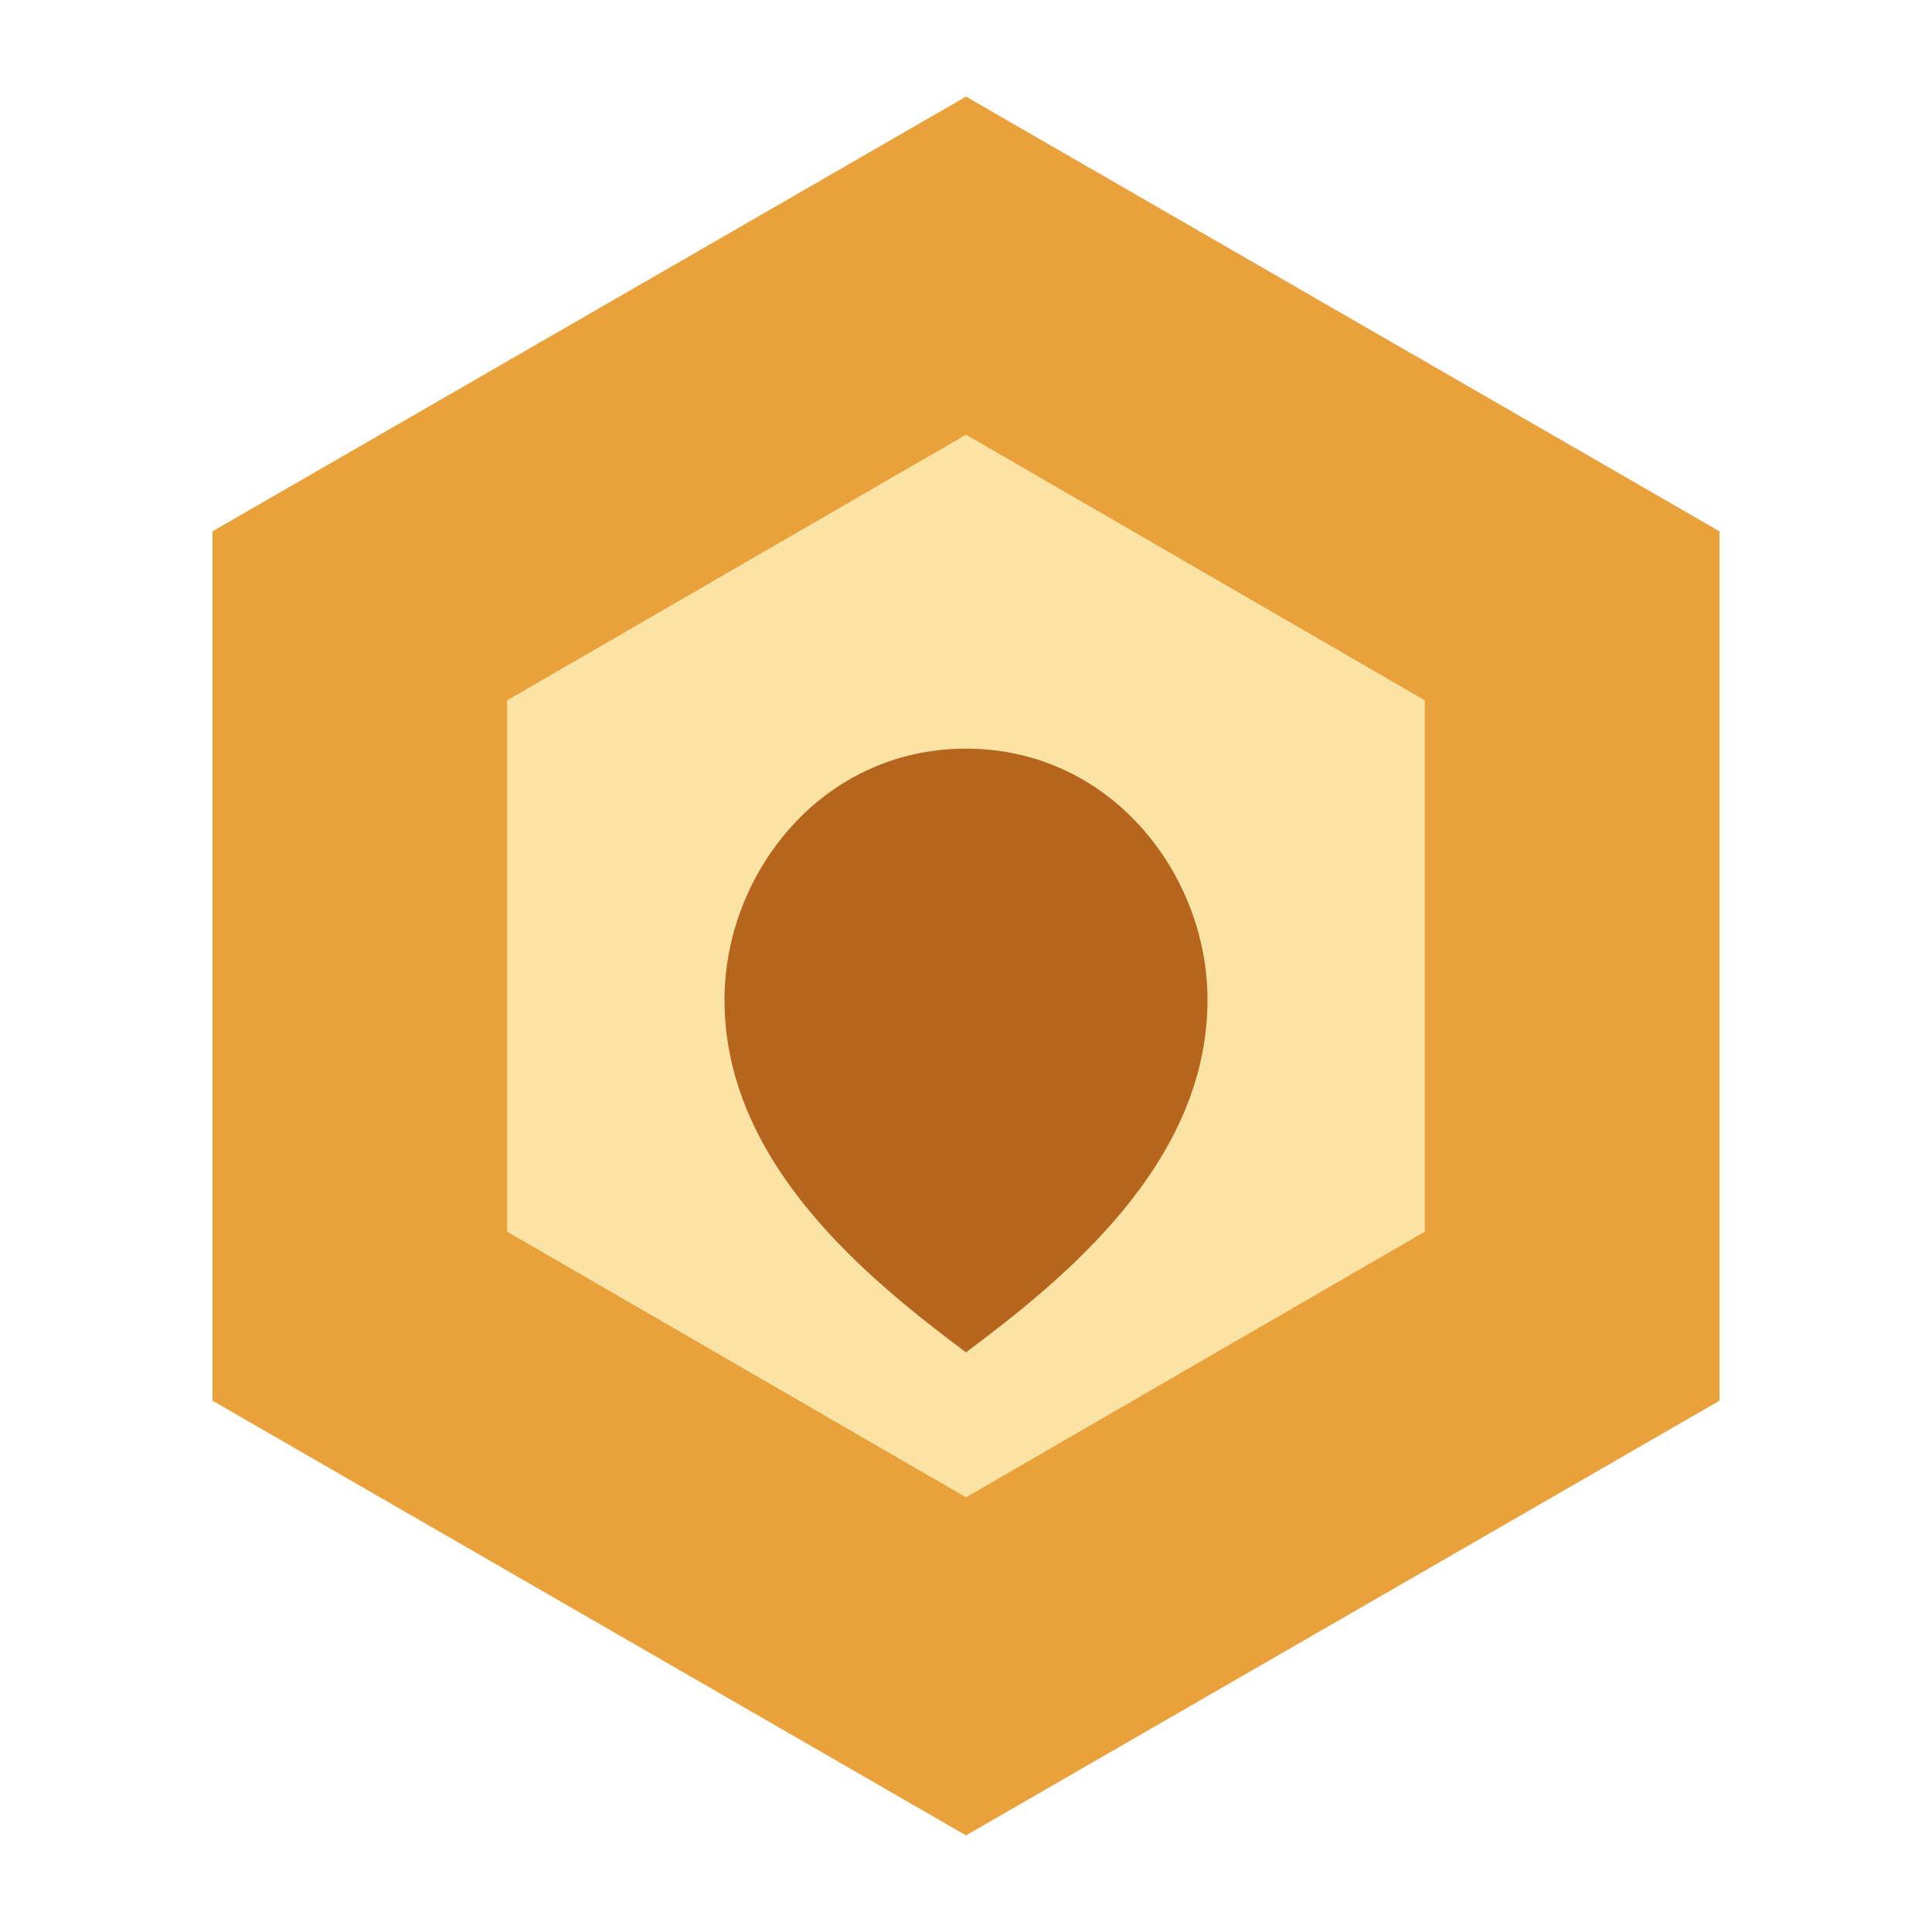
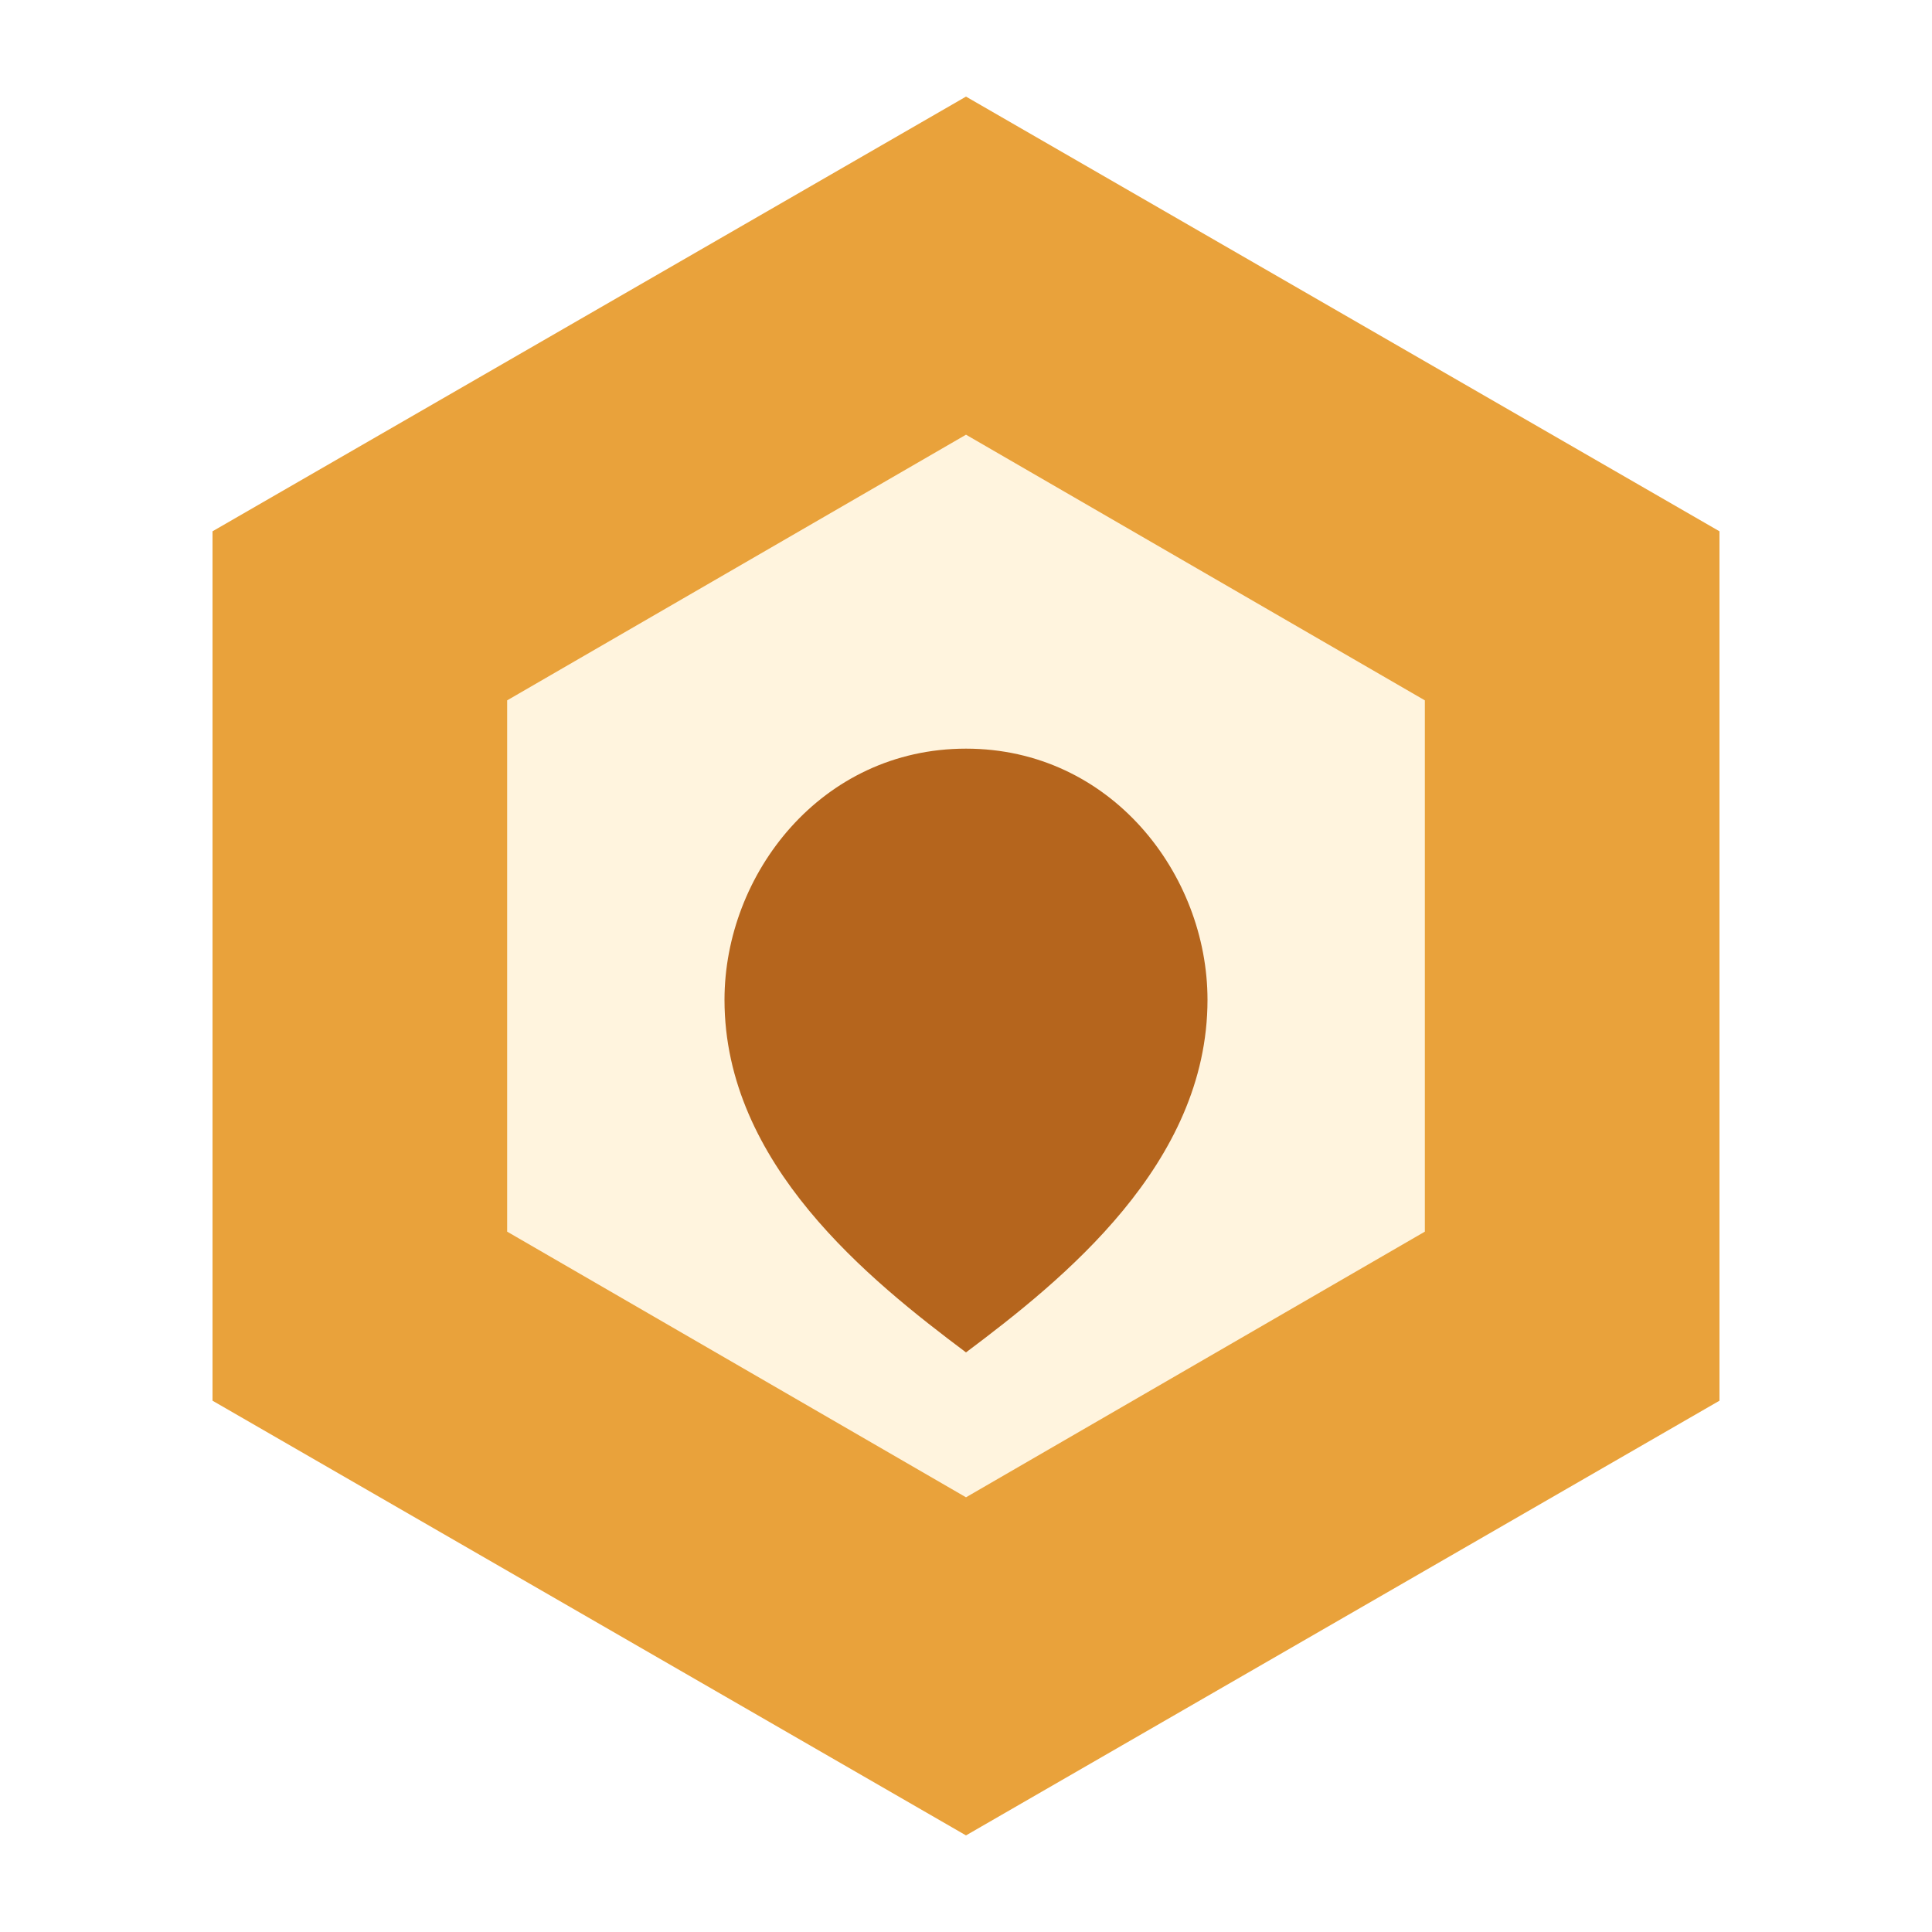
<svg xmlns="http://www.w3.org/2000/svg" viewBox="0 0 40 40">
  <path d="M20 2l15.6 9v18L20 38 4.4 29V11z" fill="#E9A23B" />
-   <path d="M20 9l9.5 5.5v11L20 31l-9.5-5.5v-11z" fill="#FBE3A6" />
+   <path d="M20 9l9.5 5.5v11L20 31l-9.5-5.5v-11z" fill="#FFF4DE" />
  <path d="M20 15.5c3 0 5 2.6 5 5.2 0 3.4-3 5.8-5 7.3-2-1.5-5-3.9-5-7.3 0-2.6 2-5.2 5-5.2z" fill="#B5651D" />
</svg>
